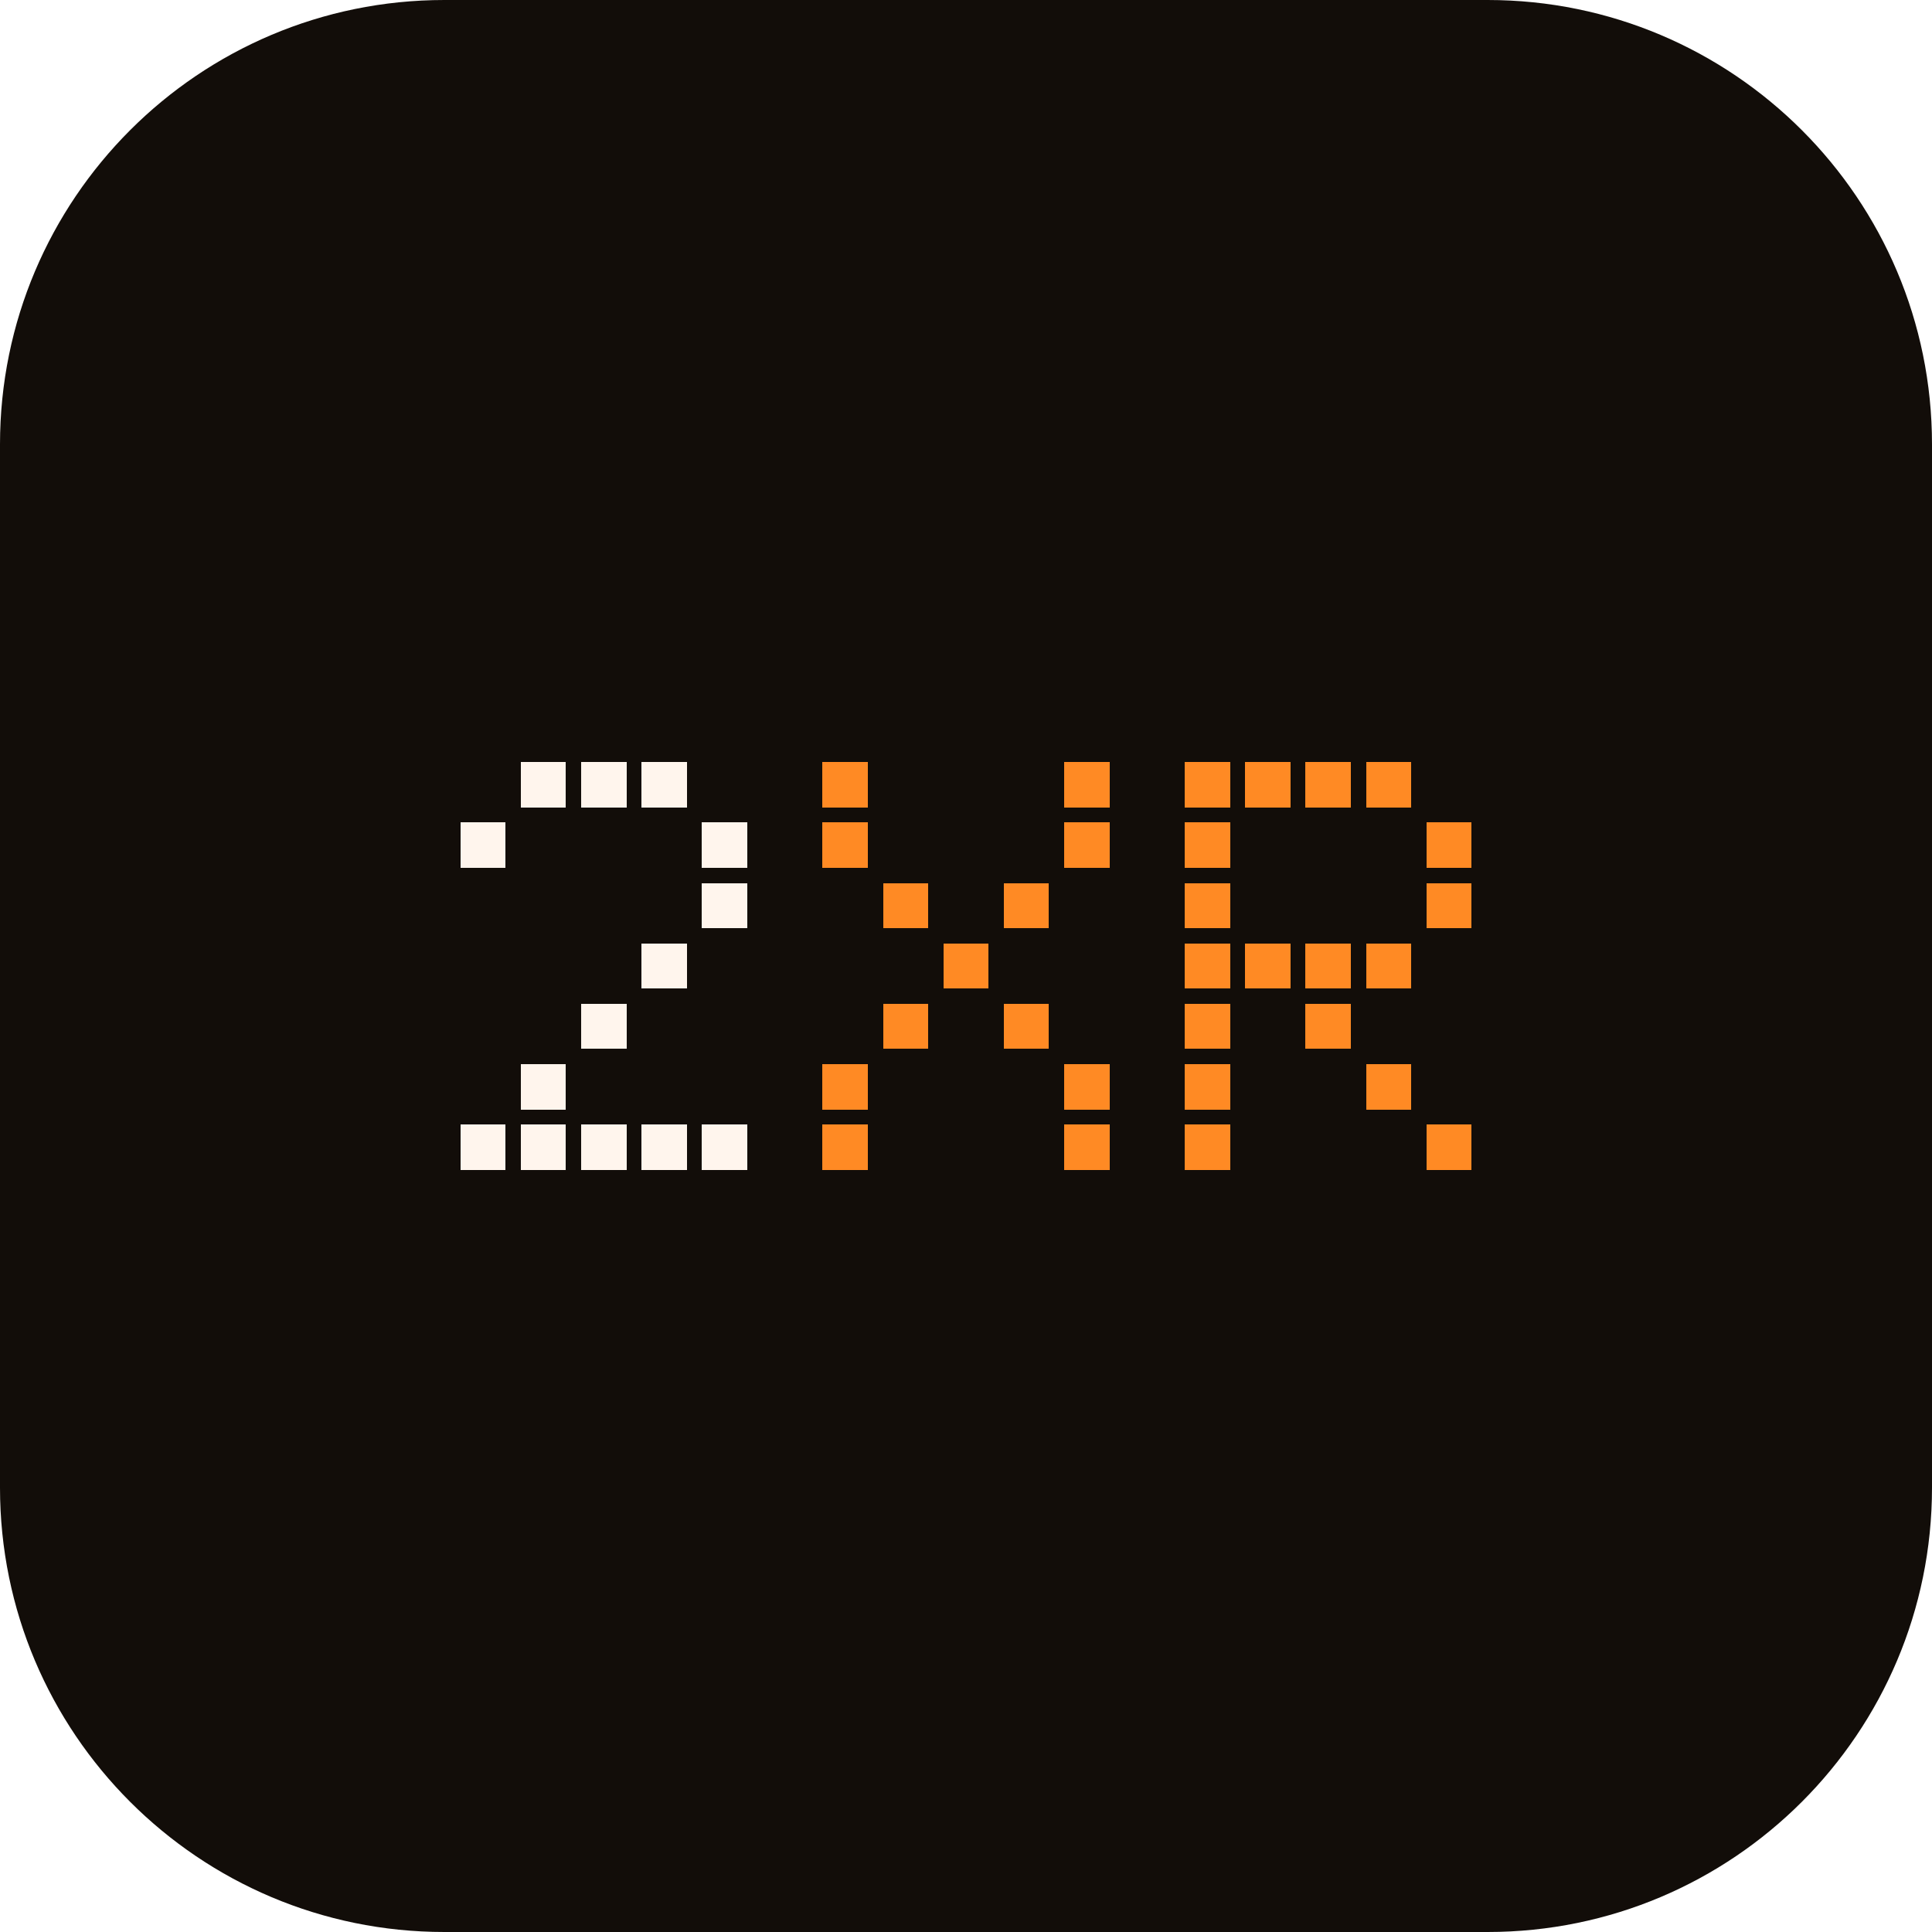
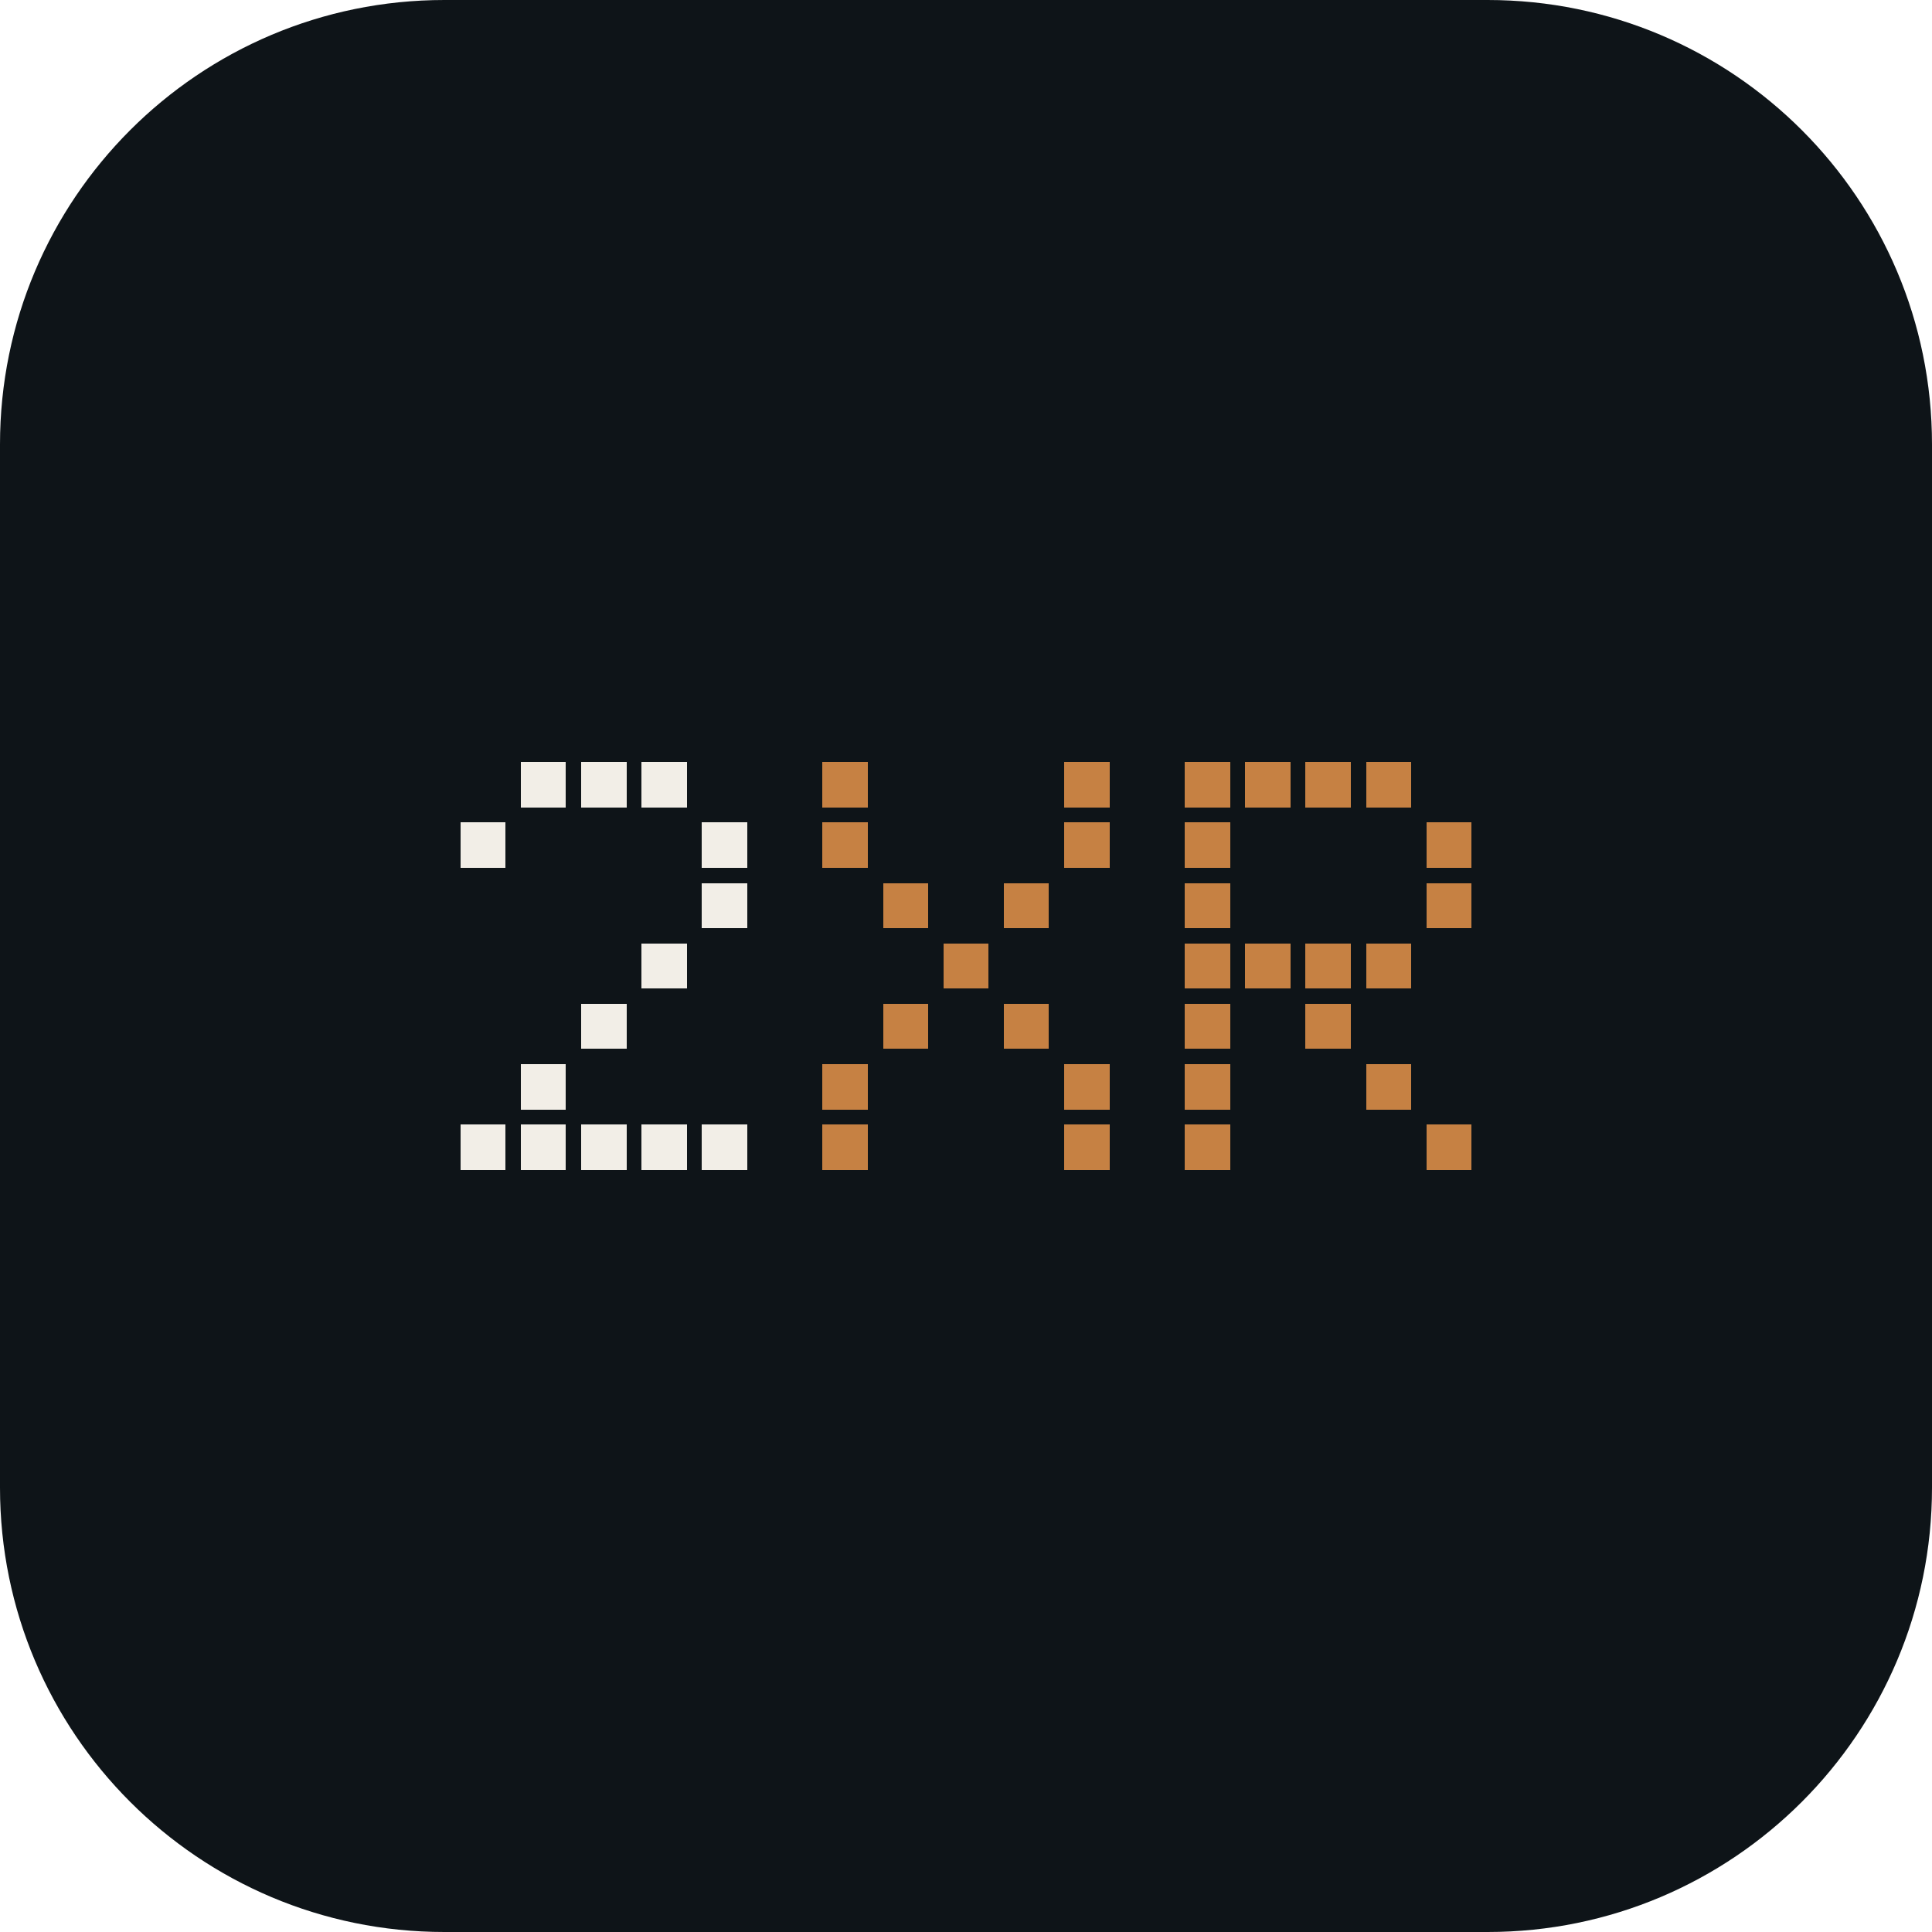
<svg xmlns="http://www.w3.org/2000/svg" width="1792" height="1792" viewBox="0 0 1792 1792">
-   <rect width="1792" height="1792" rx="412.16" fill="#120D09" />
-   <g fill="#FFF5ED" shape-rendering="crispEdges">
+   <rect width="1792" height="1792" rx="412.16" fill="#0E1418" />
+   <g fill="#F2EEE7" shape-rendering="crispEdges">
    <rect x="483" y="707" width="42" height="42" />
    <rect x="539" y="707" width="42" height="42" />
    <rect x="595" y="707" width="42" height="42" />
    <rect x="427" y="763" width="42" height="42" />
    <rect x="651" y="763" width="42" height="42" />
    <rect x="651" y="819" width="42" height="42" />
    <rect x="595" y="875" width="42" height="42" />
    <rect x="539" y="931" width="42" height="42" />
    <rect x="483" y="987" width="42" height="42" />
    <rect x="427" y="1043" width="42" height="42" />
    <rect x="483" y="1043" width="42" height="42" />
    <rect x="539" y="1043" width="42" height="42" />
    <rect x="595" y="1043" width="42" height="42" />
    <rect x="651" y="1043" width="42" height="42" />
  </g>
-   <g fill="#FF8A24" shape-rendering="crispEdges">
+   <g fill="#C68143" shape-rendering="crispEdges">
    <rect x="763" y="707" width="42" height="42" />
    <rect x="987" y="707" width="42" height="42" />
    <rect x="763" y="763" width="42" height="42" />
    <rect x="987" y="763" width="42" height="42" />
    <rect x="819" y="819" width="42" height="42" />
    <rect x="931" y="819" width="42" height="42" />
    <rect x="875" y="875" width="42" height="42" />
    <rect x="819" y="931" width="42" height="42" />
    <rect x="931" y="931" width="42" height="42" />
    <rect x="763" y="987" width="42" height="42" />
    <rect x="987" y="987" width="42" height="42" />
    <rect x="763" y="1043" width="42" height="42" />
    <rect x="987" y="1043" width="42" height="42" />
    <rect x="1099" y="707" width="42" height="42" />
    <rect x="1155" y="707" width="42" height="42" />
    <rect x="1211" y="707" width="42" height="42" />
    <rect x="1267" y="707" width="42" height="42" />
    <rect x="1099" y="763" width="42" height="42" />
    <rect x="1323" y="763" width="42" height="42" />
    <rect x="1099" y="819" width="42" height="42" />
    <rect x="1323" y="819" width="42" height="42" />
    <rect x="1099" y="875" width="42" height="42" />
    <rect x="1155" y="875" width="42" height="42" />
    <rect x="1211" y="875" width="42" height="42" />
    <rect x="1267" y="875" width="42" height="42" />
    <rect x="1099" y="931" width="42" height="42" />
    <rect x="1211" y="931" width="42" height="42" />
    <rect x="1099" y="987" width="42" height="42" />
    <rect x="1267" y="987" width="42" height="42" />
    <rect x="1099" y="1043" width="42" height="42" />
    <rect x="1323" y="1043" width="42" height="42" />
  </g>
</svg>
